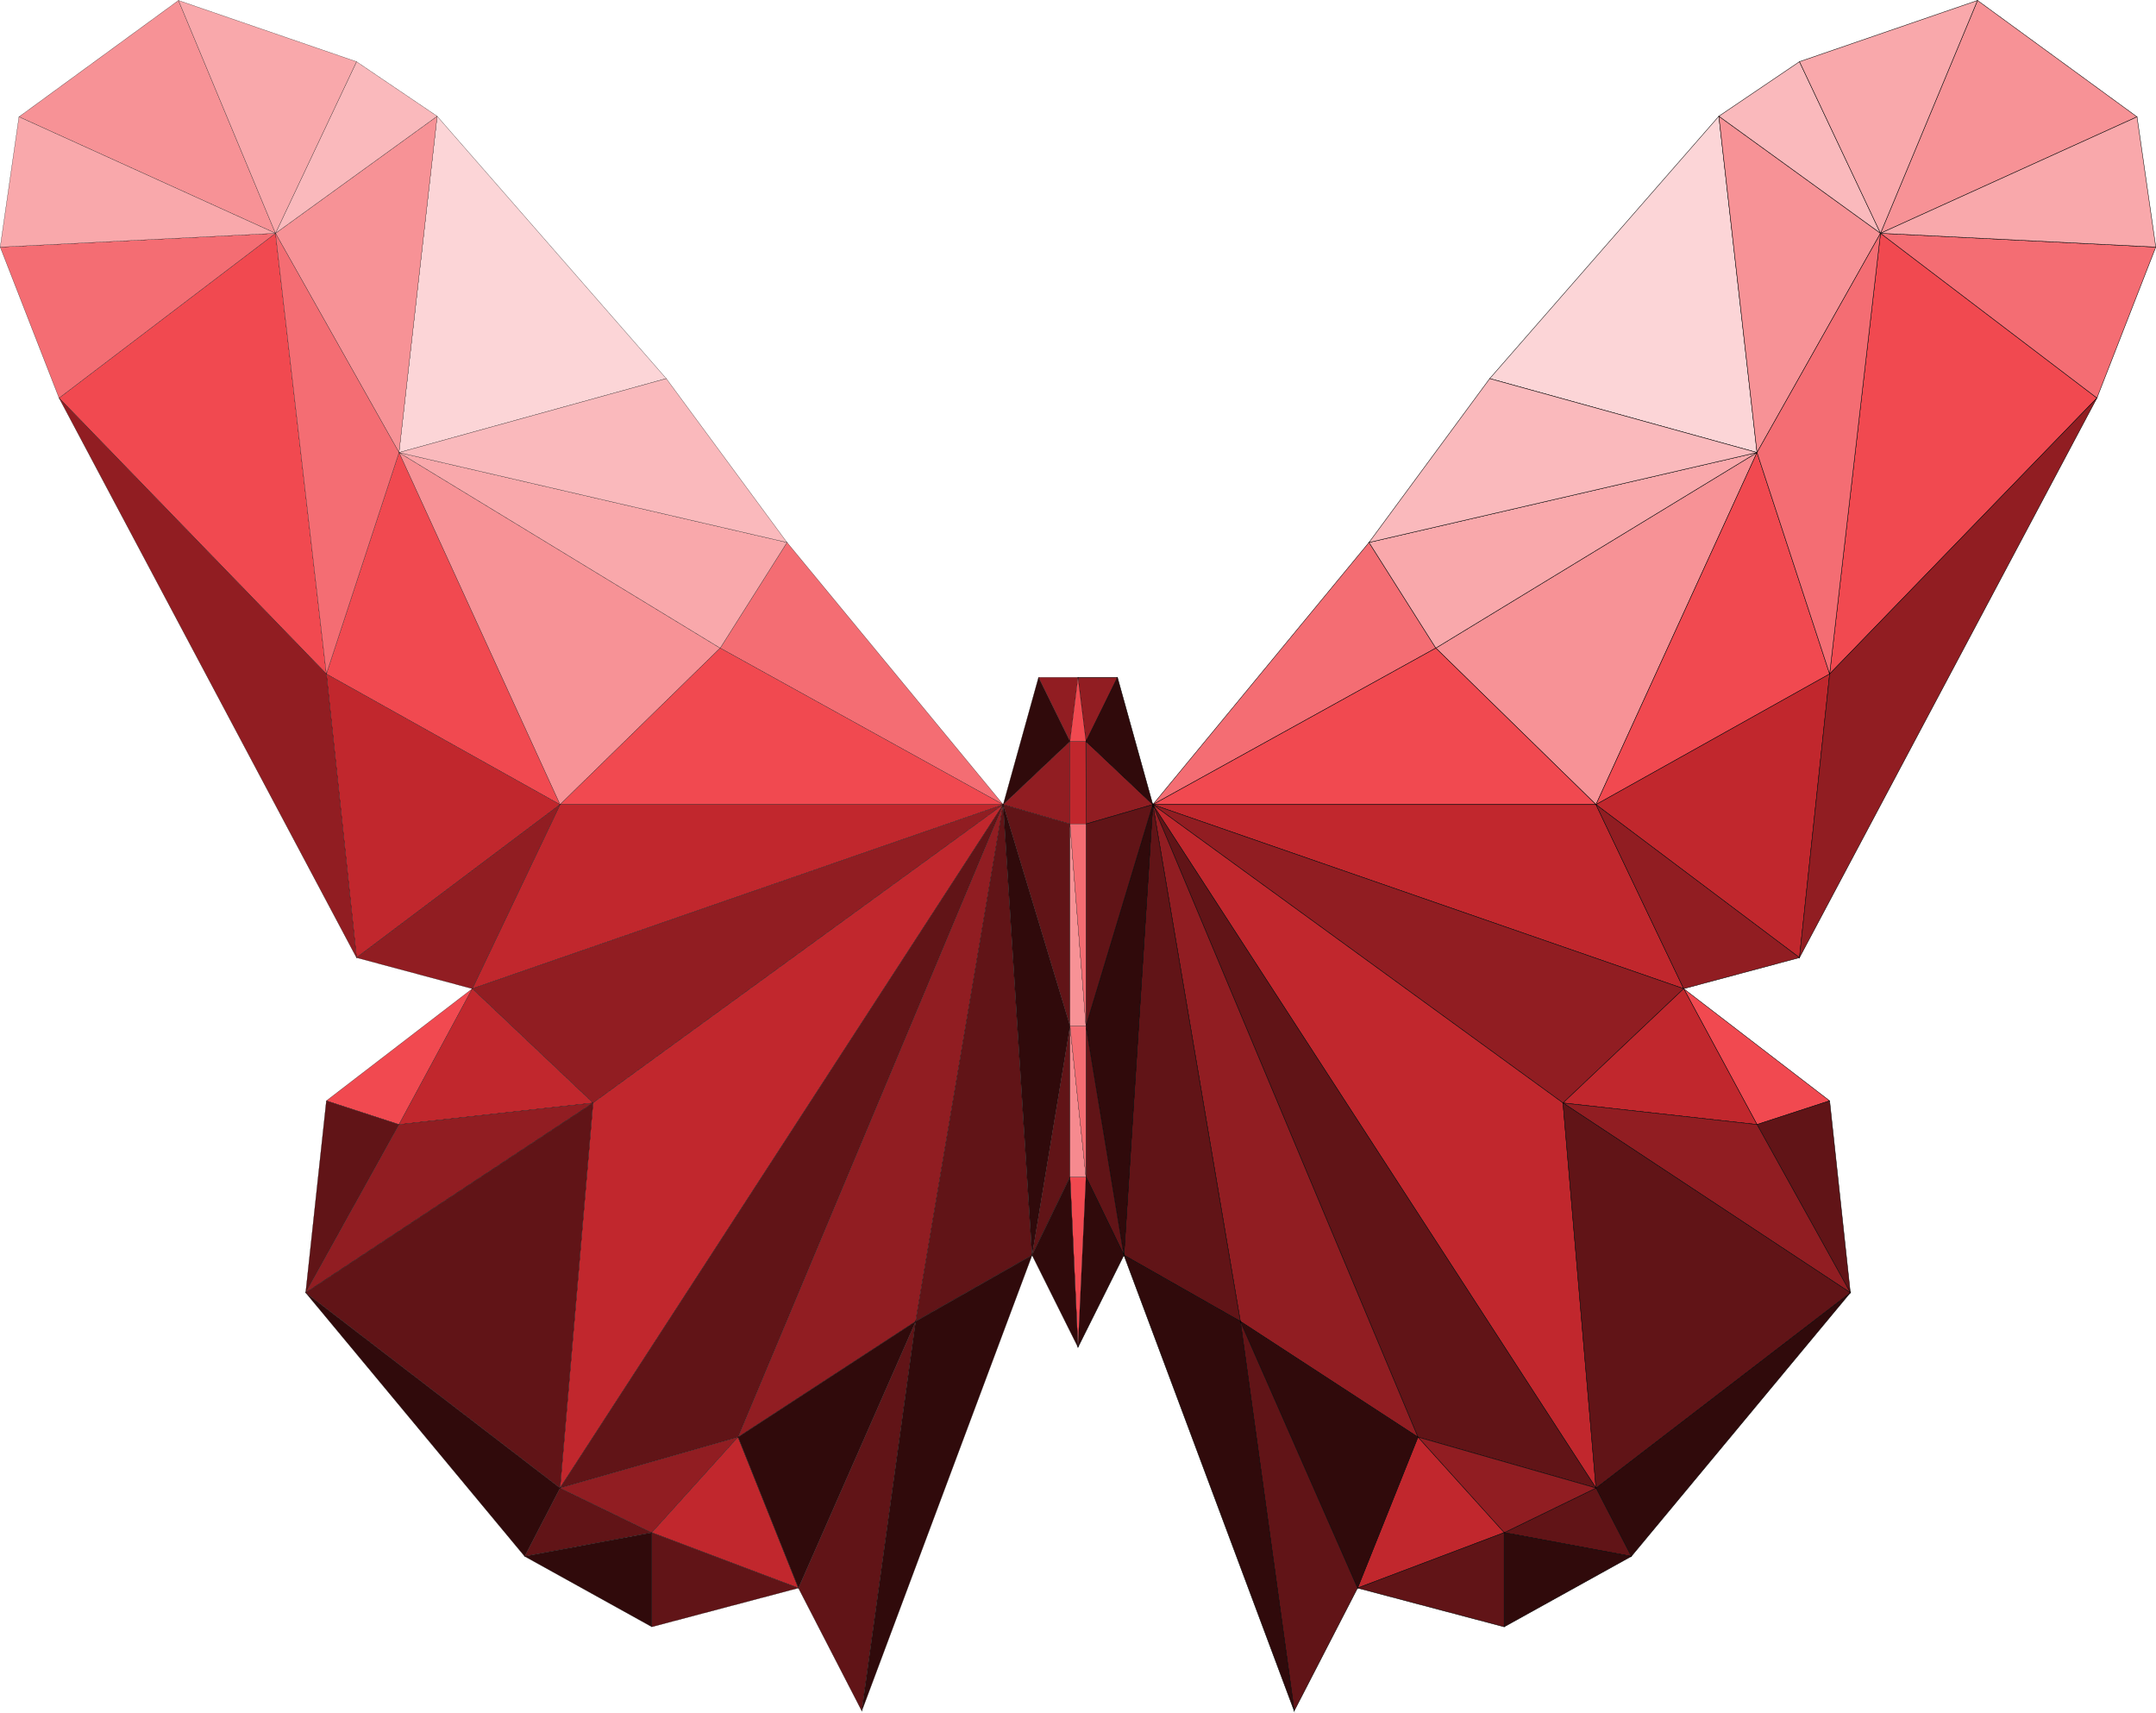
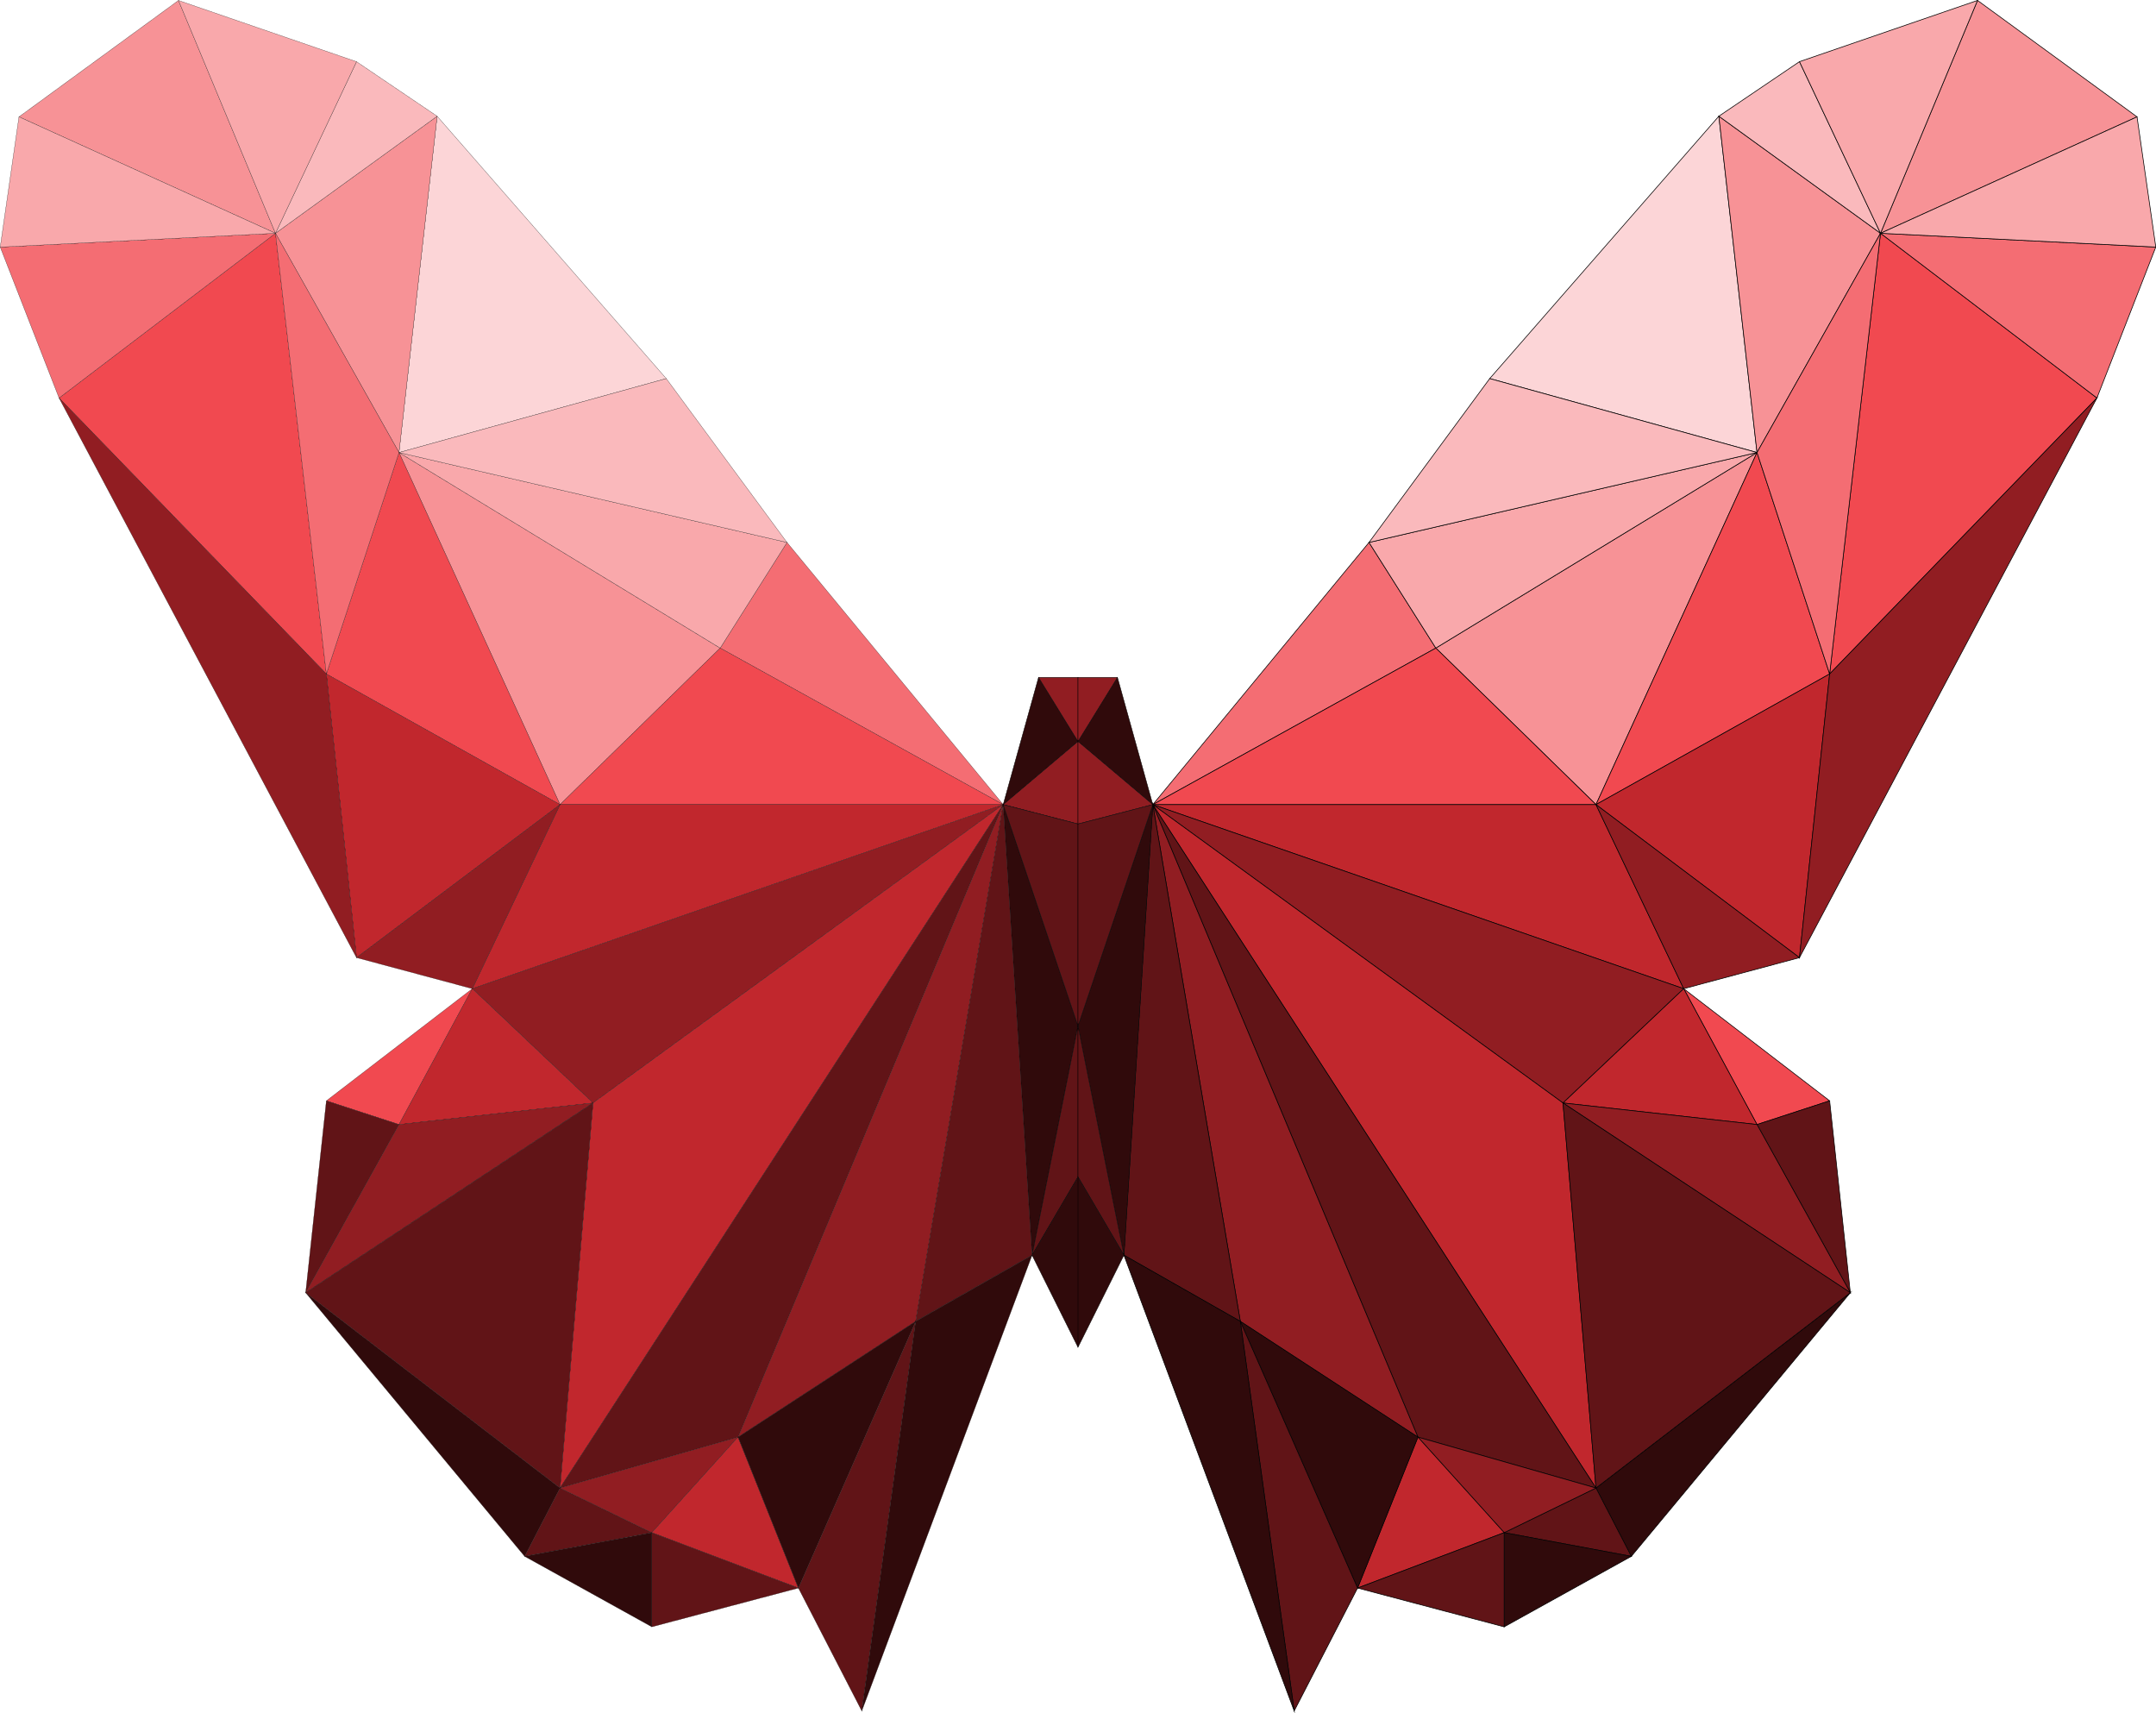
<svg xmlns="http://www.w3.org/2000/svg" version="1.1" baseProfile="tiny" id="央铋_1" x="0px" y="0px" viewBox="0 0 1000.2 794.4" xml:space="preserve">
  <g>
    <g>
-       <polygon fill="#F46D73" stroke="#000000" stroke-width="0.2" stroke-miterlimit="10" points="635.1,251.6 534.8,373.2     666.1,300.6   " />
-       <polygon fill="#F79296" stroke="#000000" stroke-width="0.2" stroke-miterlimit="10" points="666.1,300.6 740.4,373.2     815.1,209.9   " />
-       <polygon fill="#FCD5D7" stroke="#000000" stroke-width="0.2" stroke-miterlimit="10" points="797.4,53.9 691.1,175.6 815.1,209.9       " />
-       <polygon fill="#F9A8AB" stroke="#000000" stroke-width="0.2" stroke-miterlimit="10" points="815.1,209.9 635.1,251.6     666.1,300.6   " />
-       <polygon fill="#FAB9BC" stroke="#000000" stroke-width="0.2" stroke-miterlimit="10" points="691.1,175.6 635.1,251.6     815.1,209.9   " />
-       <polygon fill="#F14950" stroke="#000000" stroke-width="0.2" stroke-miterlimit="10" points="666.1,300.6 534.8,373.2     740.4,373.2   " />
-       <polygon fill="#F79296" stroke="#000000" stroke-width="0.2" stroke-miterlimit="10" points="872.4,108.2 797.4,53.9 815.1,209.9       " />
-       <polygon fill="#F14950" stroke="#000000" stroke-width="0.2" stroke-miterlimit="10" points="815.1,209.9 740.4,373.2     848.8,312.6   " />
-       <polygon fill="#F14950" stroke="#000000" stroke-width="0.2" stroke-miterlimit="10" points="848.8,312.6 972.8,184.6     872.4,108.2   " />
-       <polygon fill="#C1272D" stroke="#000000" stroke-width="0.2" stroke-miterlimit="10" points="740.4,373.2 834.8,444.2     848.8,312.6   " />
-       <polygon fill="#C1272D" stroke="#000000" stroke-width="0.2" stroke-miterlimit="10" points="534.8,373.2 781.1,458.6     740.4,373.2   " />
-       <polygon fill="#911D22" stroke="#000000" stroke-width="0.2" stroke-miterlimit="10" points="740.4,373.2 781.1,458.6     834.8,444.2   " />
-       <polygon fill="#911D22" stroke="#000000" stroke-width="0.2" stroke-miterlimit="10" points="834.8,444.2 972.8,184.6     848.8,312.6   " />
-       <polygon fill="#F46D73" stroke="#000000" stroke-width="0.2" stroke-miterlimit="10" points="872.4,108.2 815.1,209.9     848.8,312.6   " />
-       <polygon fill="#F46D73" stroke="#000000" stroke-width="0.2" stroke-miterlimit="10" points="972.8,184.6 1000.1,114.6     872.4,108.2   " />
-       <polygon fill="#FAB9BC" stroke="#000000" stroke-width="0.2" stroke-miterlimit="10" points="834.8,28.6 797.4,53.9 872.4,108.2       " />
-       <polygon fill="#F79296" stroke="#000000" stroke-width="0.2" stroke-miterlimit="10" points="991.4,54.2 917.4,0.2 872.4,108.2       " />
-       <polygon fill="#F9A8AB" stroke="#000000" stroke-width="0.2" stroke-miterlimit="10" points="917.4,0.2 834.8,28.6 872.4,108.2       " />
-       <polygon fill="#F9A8AB" stroke="#000000" stroke-width="0.2" stroke-miterlimit="10" points="1000.1,114.6 991.4,54.2     872.4,108.2   " />
-       <polygon fill="#F14950" stroke="#000000" stroke-width="0.2" stroke-miterlimit="10" points="848.8,510.6 781.1,458.6     815.1,521.6   " />
-       <polygon fill="#911D22" stroke="#000000" stroke-width="0.2" stroke-miterlimit="10" points="725.1,511.6 781.1,458.6     534.8,373.2   " />
-       <polygon fill="#611417" stroke="#000000" stroke-width="0.2" stroke-miterlimit="10" points="858.4,599.6 848.8,510.6     815.1,521.6   " />
-       <polygon fill="#C1272D" stroke="#000000" stroke-width="0.2" stroke-miterlimit="10" points="815.1,521.6 781.1,458.6     725.1,511.6   " />
-       <polygon fill="#C1272D" stroke="#000000" stroke-width="0.2" stroke-miterlimit="10" points="725.1,511.6 534.8,373.2     740.4,690.2   " />
-       <polygon fill="#300A0B" stroke="#000000" stroke-width="0.2" stroke-miterlimit="10" points="756.8,721.9 858.4,599.6     740.4,690.2   " />
-       <polygon fill="#911D22" stroke="#000000" stroke-width="0.2" stroke-miterlimit="10" points="725.1,511.6 858.4,599.6     815.1,521.6   " />
-       <polygon fill="#611417" stroke="#000000" stroke-width="0.2" stroke-miterlimit="10" points="740.4,690.2 534.8,373.2     657.8,666.6   " />
-       <polygon fill="#611417" stroke="#000000" stroke-width="0.2" stroke-miterlimit="10" points="697.8,710.9 756.8,721.9     740.4,690.2   " />
-       <polygon fill="#611417" stroke="#000000" stroke-width="0.2" stroke-miterlimit="10" points="740.4,690.2 858.4,599.6     725.1,511.6   " />
-       <polygon fill="#911D22" stroke="#000000" stroke-width="0.2" stroke-miterlimit="10" points="697.8,710.9 740.4,690.2     657.8,666.6   " />
-       <polygon fill="#911D22" stroke="#000000" stroke-width="0.2" stroke-miterlimit="10" points="657.8,666.6 534.8,373.2     575.4,612.9   " />
-       <polygon fill="#C1272D" stroke="#000000" stroke-width="0.2" stroke-miterlimit="10" points="657.8,666.6 629.8,736.6     697.8,710.9   " />
-       <polygon fill="#300A0B" stroke="#000000" stroke-width="0.2" stroke-miterlimit="10" points="575.4,612.9 629.8,736.6     657.8,666.6   " />
-       <polygon fill="#300A0B" stroke="#000000" stroke-width="0.2" stroke-miterlimit="10" points="697.8,754.6 756.8,721.9     697.8,710.9   " />
-       <polygon fill="#611417" stroke="#000000" stroke-width="0.2" stroke-miterlimit="10" points="629.8,736.6 697.8,754.6     697.8,710.9   " />
-       <polygon fill="#611417" stroke="#000000" stroke-width="0.2" stroke-miterlimit="10" points="600.4,793.6 629.8,736.6     575.4,612.9   " />
-       <polygon fill="#611417" stroke="#000000" stroke-width="0.2" stroke-miterlimit="10" points="534.8,373.2 521.4,582.2     575.4,612.9   " />
-       <polygon fill="#300A0B" stroke="#000000" stroke-width="0.2" stroke-miterlimit="10" points="521.4,582.2 600.4,793.6     575.4,612.9   " />
-       <polygon fill="#300A0B" stroke="#000000" stroke-width="0.2" stroke-miterlimit="10" points="534.8,373.2 518.4,314.2     503.8,343.9   " />
-       <polygon fill="#300A0B" stroke="#000000" stroke-width="0.2" stroke-miterlimit="10" points="534.8,373.2 503.8,475.9     521.4,582.2   " />
-       <polygon fill="#911D22" stroke="#000000" stroke-width="0.2" stroke-miterlimit="10" points="503.8,382.2 534.8,373.2     503.8,343.9   " />
-       <polygon fill="#611417" stroke="#000000" stroke-width="0.2" stroke-miterlimit="10" points="503.8,475.9 534.8,373.2     503.8,382.2   " />
-       <polygon fill="#611417" stroke="#000000" stroke-width="0.2" stroke-miterlimit="10" points="503.8,545.9 521.4,582.2     503.8,475.9   " />
-       <path fill="#911D22" stroke="#000000" stroke-width="0.2" stroke-miterlimit="10" d="M518.4,314.2h-18.3l0,0l3.7,29.7L518.4,314.2    z" />
-       <polygon fill="#300A0B" stroke="#000000" stroke-width="0.2" stroke-miterlimit="10" points="500.1,624.9 521.4,582.2     503.8,545.9   " />
+       <polygon fill="#F46D73" stroke="#000000" stroke-width="0.3" stroke-miterlimit="10" points="635.1,251.6 534.8,373.2     666.1,300.6   " />
+       <polygon fill="#F79296" stroke="#000000" stroke-width="0.3" stroke-miterlimit="10" points="666.1,300.6 740.4,373.2     815.1,209.9   " />
+       <polygon fill="#FCD5D7" stroke="#000000" stroke-width="0.3" stroke-miterlimit="10" points="797.4,53.9 691.1,175.6 815.1,209.9       " />
+       <polygon fill="#F9A8AB" stroke="#000000" stroke-width="0.3" stroke-miterlimit="10" points="815.1,209.9 635.1,251.6     666.1,300.6   " />
+       <polygon fill="#FAB9BC" stroke="#000000" stroke-width="0.3" stroke-miterlimit="10" points="691.1,175.6 635.1,251.6     815.1,209.9   " />
+       <polygon fill="#F14950" stroke="#000000" stroke-width="0.3" stroke-miterlimit="10" points="666.1,300.6 534.8,373.2     740.4,373.2   " />
+       <polygon fill="#F79296" stroke="#000000" stroke-width="0.3" stroke-miterlimit="10" points="872.4,108.2 797.4,53.9 815.1,209.9       " />
+       <polygon fill="#F14950" stroke="#000000" stroke-width="0.3" stroke-miterlimit="10" points="815.1,209.9 740.4,373.2     848.8,312.6   " />
+       <polygon fill="#F14950" stroke="#000000" stroke-width="0.3" stroke-miterlimit="10" points="848.8,312.6 972.8,184.6     872.4,108.2   " />
+       <polygon fill="#C1272D" stroke="#000000" stroke-width="0.3" stroke-miterlimit="10" points="740.4,373.2 834.8,444.2     848.8,312.6   " />
+       <polygon fill="#C1272D" stroke="#000000" stroke-width="0.3" stroke-miterlimit="10" points="534.8,373.2 781.1,458.6     740.4,373.2   " />
+       <polygon fill="#911D22" stroke="#000000" stroke-width="0.3" stroke-miterlimit="10" points="740.4,373.2 781.1,458.6     834.8,444.2   " />
+       <polygon fill="#911D22" stroke="#000000" stroke-width="0.3" stroke-miterlimit="10" points="834.8,444.2 972.8,184.6     848.8,312.6   " />
+       <polygon fill="#F46D73" stroke="#000000" stroke-width="0.3" stroke-miterlimit="10" points="872.4,108.2 815.1,209.9     848.8,312.6   " />
+       <polygon fill="#F46D73" stroke="#000000" stroke-width="0.3" stroke-miterlimit="10" points="972.8,184.6 1000.1,114.6     872.4,108.2   " />
+       <polygon fill="#FAB9BC" stroke="#000000" stroke-width="0.3" stroke-miterlimit="10" points="834.8,28.6 797.4,53.9 872.4,108.2       " />
+       <polygon fill="#F79296" stroke="#000000" stroke-width="0.3" stroke-miterlimit="10" points="991.4,54.2 917.4,0.2 872.4,108.2       " />
+       <polygon fill="#F9A8AB" stroke="#000000" stroke-width="0.3" stroke-miterlimit="10" points="917.4,0.2 834.8,28.6 872.4,108.2       " />
+       <polygon fill="#F9A8AB" stroke="#000000" stroke-width="0.3" stroke-miterlimit="10" points="1000.1,114.6 991.4,54.2     872.4,108.2   " />
+       <polygon fill="#F14950" stroke="#000000" stroke-width="0.3" stroke-miterlimit="10" points="848.8,510.6 781.1,458.6     815.1,521.6   " />
+       <polygon fill="#911D22" stroke="#000000" stroke-width="0.3" stroke-miterlimit="10" points="725.1,511.6 781.1,458.6     534.8,373.2   " />
+       <polygon fill="#611417" stroke="#000000" stroke-width="0.3" stroke-miterlimit="10" points="858.4,599.6 848.8,510.6     815.1,521.6   " />
+       <polygon fill="#C1272D" stroke="#000000" stroke-width="0.3" stroke-miterlimit="10" points="815.1,521.6 781.1,458.6     725.1,511.6   " />
+       <polygon fill="#C1272D" stroke="#000000" stroke-width="0.3" stroke-miterlimit="10" points="725.1,511.6 534.8,373.2     740.4,690.2   " />
+       <polygon fill="#300A0B" stroke="#000000" stroke-width="0.3" stroke-miterlimit="10" points="756.8,721.9 858.4,599.6     740.4,690.2   " />
+       <polygon fill="#911D22" stroke="#000000" stroke-width="0.3" stroke-miterlimit="10" points="725.1,511.6 858.4,599.6     815.1,521.6   " />
+       <polygon fill="#611417" stroke="#000000" stroke-width="0.3" stroke-miterlimit="10" points="740.4,690.2 534.8,373.2     657.8,666.6   " />
+       <polygon fill="#611417" stroke="#000000" stroke-width="0.3" stroke-miterlimit="10" points="697.8,710.9 756.8,721.9     740.4,690.2   " />
+       <polygon fill="#611417" stroke="#000000" stroke-width="0.3" stroke-miterlimit="10" points="740.4,690.2 858.4,599.6     725.1,511.6   " />
+       <polygon fill="#911D22" stroke="#000000" stroke-width="0.3" stroke-miterlimit="10" points="697.8,710.9 740.4,690.2     657.8,666.6   " />
+       <polygon fill="#911D22" stroke="#000000" stroke-width="0.3" stroke-miterlimit="10" points="657.8,666.6 534.8,373.2     575.4,612.9   " />
+       <polygon fill="#C1272D" stroke="#000000" stroke-width="0.3" stroke-miterlimit="10" points="657.8,666.6 629.8,736.6     697.8,710.9   " />
+       <polygon fill="#300A0B" stroke="#000000" stroke-width="0.3" stroke-miterlimit="10" points="575.4,612.9 629.8,736.6     657.8,666.6   " />
+       <polygon fill="#300A0B" stroke="#000000" stroke-width="0.3" stroke-miterlimit="10" points="697.8,754.6 756.8,721.9     697.8,710.9   " />
+       <polygon fill="#611417" stroke="#000000" stroke-width="0.3" stroke-miterlimit="10" points="629.8,736.6 697.8,754.6     697.8,710.9   " />
+       <polygon fill="#611417" stroke="#000000" stroke-width="0.3" stroke-miterlimit="10" points="600.4,793.6 629.8,736.6     575.4,612.9   " />
+       <polygon fill="#611417" stroke="#000000" stroke-width="0.3" stroke-miterlimit="10" points="534.8,373.2 521.4,582.2     575.4,612.9   " />
+       <polygon fill="#300A0B" stroke="#000000" stroke-width="0.3" stroke-miterlimit="10" points="521.4,582.2 600.4,793.6     575.4,612.9   " />
+     </g>
+     <g>
+       <polygon fill="#300A0B" stroke="#000000" stroke-width="0.2" stroke-miterlimit="10" points="481.8,314.2 465.4,373.2     500.1,343.9   " />
+       <polygon fill="#300A0B" stroke="#000000" stroke-width="0.2" stroke-miterlimit="10" points="465.4,373.2 478.8,582.2     500.1,475.9   " />
+       <polygon fill="#911D22" stroke="#000000" stroke-width="0.2" stroke-miterlimit="10" points="500.1,343.9 465.4,373.2     500.1,382.2   " />
+       <polygon fill="#611417" stroke="#000000" stroke-width="0.2" stroke-miterlimit="10" points="500.1,382.2 465.4,373.2     500.1,475.9   " />
+       <polygon fill="#611417" stroke="#000000" stroke-width="0.2" stroke-miterlimit="10" points="500.1,475.9 478.8,582.2     500.1,545.9   " />
+       <path fill="#911D22" stroke="#000000" stroke-width="0.2" stroke-miterlimit="10" d="M500.1,314.2c-6,0-12.3,0-18.3,0l18.3,29.7    V314.2z" />
+       <polyline fill="#300A0B" stroke="#000000" stroke-width="0.2" stroke-miterlimit="10" points="500.1,545.9 478.8,582.2     500.1,624.9   " />
+       <polygon fill="#300A0B" stroke="#000000" stroke-width="0.2" stroke-miterlimit="10" points="534.8,373.2 518.4,314.2     500.1,343.9   " />
+       <polygon fill="#300A0B" stroke="#000000" stroke-width="0.2" stroke-miterlimit="10" points="534.8,373.2 500.1,475.9     521.4,582.2   " />
+       <polygon fill="#911D22" stroke="#000000" stroke-width="0.2" stroke-miterlimit="10" points="500.1,382.2 534.8,373.2     500.1,343.9   " />
+       <polygon fill="#611417" stroke="#000000" stroke-width="0.2" stroke-miterlimit="10" points="500.1,475.9 534.8,373.2     500.1,382.2   " />
+       <polygon fill="#611417" stroke="#000000" stroke-width="0.2" stroke-miterlimit="10" points="500.1,545.9 521.4,582.2     500.1,475.9   " />
+       <path fill="#911D22" stroke="#000000" stroke-width="0.2" stroke-miterlimit="10" d="M518.4,314.2h-18.3l0,0v29.7L518.4,314.2z" />
+       <polygon fill="#300A0B" stroke="#000000" stroke-width="0.2" stroke-miterlimit="10" points="500.1,624.9 521.4,582.2     500.1,545.9   " />
    </g>
    <g>
      <polygon fill="#F46D73" stroke="#000000" stroke-width="0.1" stroke-miterlimit="10" points="465.4,373.2 365.1,251.6     334.1,300.6   " />
      <polygon fill="#F79296" stroke="#000000" stroke-width="0.1" stroke-miterlimit="10" points="185.1,209.9 259.8,373.2     334.1,300.6   " />
      <polygon fill="#FCD5D7" stroke="#000000" stroke-width="0.1" stroke-miterlimit="10" points="309.1,175.6 202.8,53.9 185.1,209.9       " />
      <polygon fill="#F9A8AB" stroke="#000000" stroke-width="0.1" stroke-miterlimit="10" points="334.1,300.6 365.1,251.6     185.1,209.9   " />
      <polygon fill="#FAB9BC" stroke="#000000" stroke-width="0.1" stroke-miterlimit="10" points="365.1,251.6 309.1,175.6     185.1,209.9   " />
      <polygon fill="#F14950" stroke="#000000" stroke-width="0.1" stroke-miterlimit="10" points="259.8,373.2 465.4,373.2     334.1,300.6   " />
      <polygon fill="#F79296" stroke="#000000" stroke-width="0.1" stroke-miterlimit="10" points="185.1,209.9 202.8,53.9 127.8,108.2       " />
      <polygon fill="#F14950" stroke="#000000" stroke-width="0.1" stroke-miterlimit="10" points="151.4,312.6 259.8,373.2     185.1,209.9   " />
      <polygon fill="#F14950" stroke="#000000" stroke-width="0.1" stroke-miterlimit="10" points="127.8,108.2 27.4,184.6 151.4,312.6       " />
      <polygon fill="#C1272D" stroke="#000000" stroke-width="0.1" stroke-miterlimit="10" points="151.4,312.6 165.4,444.2     259.8,373.2   " />
      <polygon fill="#C1272D" stroke="#000000" stroke-width="0.1" stroke-miterlimit="10" points="259.8,373.2 219.1,458.6     465.4,373.2   " />
      <polygon fill="#911D22" stroke="#000000" stroke-width="0.1" stroke-miterlimit="10" points="165.4,444.2 219.1,458.6     259.8,373.2   " />
      <polygon fill="#911D22" stroke="#000000" stroke-width="0.1" stroke-miterlimit="10" points="27.4,184.6 165.4,444.2 151.4,312.6       " />
      <polygon fill="#F46D73" stroke="#000000" stroke-width="0.1" stroke-miterlimit="10" points="127.8,108.2 151.4,312.6     185.1,209.9   " />
      <polygon fill="#F46D73" stroke="#000000" stroke-width="0.1" stroke-miterlimit="10" points="0.1,114.6 27.4,184.6 127.8,108.2       " />
      <polygon fill="#FAB9BC" stroke="#000000" stroke-width="0.1" stroke-miterlimit="10" points="202.8,53.9 165.4,28.6 127.8,108.2       " />
      <polygon fill="#F79296" stroke="#000000" stroke-width="0.1" stroke-miterlimit="10" points="82.8,0.2 8.8,54.2 127.8,108.2   " />
      <polygon fill="#F9A8AB" stroke="#000000" stroke-width="0.1" stroke-miterlimit="10" points="165.4,28.6 82.8,0.2 127.8,108.2       " />
      <polygon fill="#F9A8AB" stroke="#000000" stroke-width="0.1" stroke-miterlimit="10" points="8.8,54.2 0.1,114.6 127.8,108.2       " />
      <polygon fill="#F14950" stroke="#000000" stroke-width="0.1" stroke-miterlimit="10" points="219.1,458.6 151.4,510.6     185.1,521.6   " />
      <polygon fill="#911D22" stroke="#000000" stroke-width="0.1" stroke-miterlimit="10" points="465.4,373.2 219.1,458.6     275.1,511.6   " />
      <polygon fill="#611417" stroke="#000000" stroke-width="0.1" stroke-miterlimit="10" points="151.4,510.6 141.8,599.6     185.1,521.6   " />
      <polygon fill="#C1272D" stroke="#000000" stroke-width="0.1" stroke-miterlimit="10" points="275.1,511.6 219.1,458.6     185.1,521.6   " />
      <polygon fill="#C1272D" stroke="#000000" stroke-width="0.1" stroke-miterlimit="10" points="259.8,690.2 465.4,373.2     275.1,511.6   " />
      <polygon fill="#300A0B" stroke="#000000" stroke-width="0.1" stroke-miterlimit="10" points="141.8,599.6 243.4,721.9     259.8,690.2   " />
      <polygon fill="#911D22" stroke="#000000" stroke-width="0.1" stroke-miterlimit="10" points="185.1,521.6 141.8,599.6     275.1,511.6   " />
      <polygon fill="#611417" stroke="#000000" stroke-width="0.1" stroke-miterlimit="10" points="342.4,666.6 465.4,373.2     259.8,690.2   " />
      <polygon fill="#611417" stroke="#000000" stroke-width="0.1" stroke-miterlimit="10" points="259.8,690.2 243.4,721.9     302.4,710.9   " />
      <polygon fill="#611417" stroke="#000000" stroke-width="0.1" stroke-miterlimit="10" points="275.1,511.6 141.8,599.6     259.8,690.2   " />
      <polygon fill="#911D22" stroke="#000000" stroke-width="0.1" stroke-miterlimit="10" points="302.4,710.9 342.4,666.6     259.8,690.2   " />
      <polygon fill="#911D22" stroke="#000000" stroke-width="0.1" stroke-miterlimit="10" points="424.8,612.9 465.4,373.2     342.4,666.6   " />
      <polygon fill="#C1272D" stroke="#000000" stroke-width="0.1" stroke-miterlimit="10" points="302.4,710.9 370.4,736.6     342.4,666.6   " />
      <polygon fill="#300A0B" stroke="#000000" stroke-width="0.1" stroke-miterlimit="10" points="342.4,666.6 370.4,736.6     424.8,612.9   " />
      <polygon fill="#300A0B" stroke="#000000" stroke-width="0.1" stroke-miterlimit="10" points="243.4,721.9 302.4,754.6     302.4,710.9   " />
      <polygon fill="#611417" stroke="#000000" stroke-width="0.1" stroke-miterlimit="10" points="302.4,754.6 370.4,736.6     302.4,710.9   " />
      <polygon fill="#611417" stroke="#000000" stroke-width="0.1" stroke-miterlimit="10" points="370.4,736.6 399.8,793.6     424.8,612.9   " />
      <polygon fill="#611417" stroke="#000000" stroke-width="0.1" stroke-miterlimit="10" points="424.8,612.9 478.8,582.2     465.4,373.2   " />
      <polygon fill="#300A0B" stroke="#000000" stroke-width="0.1" stroke-miterlimit="10" points="399.8,793.6 478.8,582.2     424.8,612.9   " />
-       <polygon fill="#300A0B" stroke="#000000" stroke-width="0.1" stroke-miterlimit="10" points="481.8,314.2 465.4,373.2     496.4,343.9   " />
-       <polygon fill="#300A0B" stroke="#000000" stroke-width="0.1" stroke-miterlimit="10" points="465.4,373.2 478.8,582.2     496.4,475.9   " />
-       <polygon fill="#911D22" stroke="#000000" stroke-width="0.1" stroke-miterlimit="10" points="496.4,343.9 465.4,373.2     496.4,382.2   " />
-       <polygon fill="#611417" stroke="#000000" stroke-width="0.1" stroke-miterlimit="10" points="496.4,382.2 465.4,373.2     496.4,475.9   " />
-       <polygon fill="#611417" stroke="#000000" stroke-width="0.1" stroke-miterlimit="10" points="496.4,475.9 478.8,582.2     496.4,545.9   " />
-       <path fill="#911D22" stroke="#000000" stroke-width="0.1" stroke-miterlimit="10" d="M500.1,314.2c-6,0-12.3,0-18.3,0l14.6,29.7    L500.1,314.2z" />
-       <polygon fill="#F14950" stroke="#000000" stroke-width="0.1" stroke-miterlimit="10" points="496.4,545.9 500.1,624.9     503.8,545.9   " />
-       <polygon fill="#300A0B" stroke="#000000" stroke-width="0.1" stroke-miterlimit="10" points="478.8,582.2 500.1,624.9     496.4,545.9   " />
-       <polygon fill="#F68A8F" stroke="#000000" stroke-width="0.1" stroke-miterlimit="10" points="496.4,545.9 503.8,545.9     496.4,475.9   " />
-       <polygon fill="#F79296" stroke="#000000" stroke-width="0.1" stroke-miterlimit="10" points="496.4,475.9 503.8,475.9     496.4,382.2   " />
-       <polygon fill="#F14950" stroke="#000000" stroke-width="0.1" stroke-miterlimit="10" points="496.4,343.9 503.8,343.9     500.1,314.2 496.4,343.6   " />
-       <polygon fill="#C1272D" stroke="#000000" stroke-width="0.1" stroke-miterlimit="10" points="496.4,343.9 503.7,343.9     503.8,382.2 496.4,382.2   " />
-       <polygon fill="#F46D73" stroke="#000000" stroke-width="0.1" stroke-miterlimit="10" points="503.8,545.9 503.8,475.9     496.4,475.9   " />
-       <polygon fill="#F46D73" stroke="#000000" stroke-width="0.1" stroke-miterlimit="10" points="496.4,382.2 503.8,475.9     503.8,382.2   " />
    </g>
  </g>
</svg>
